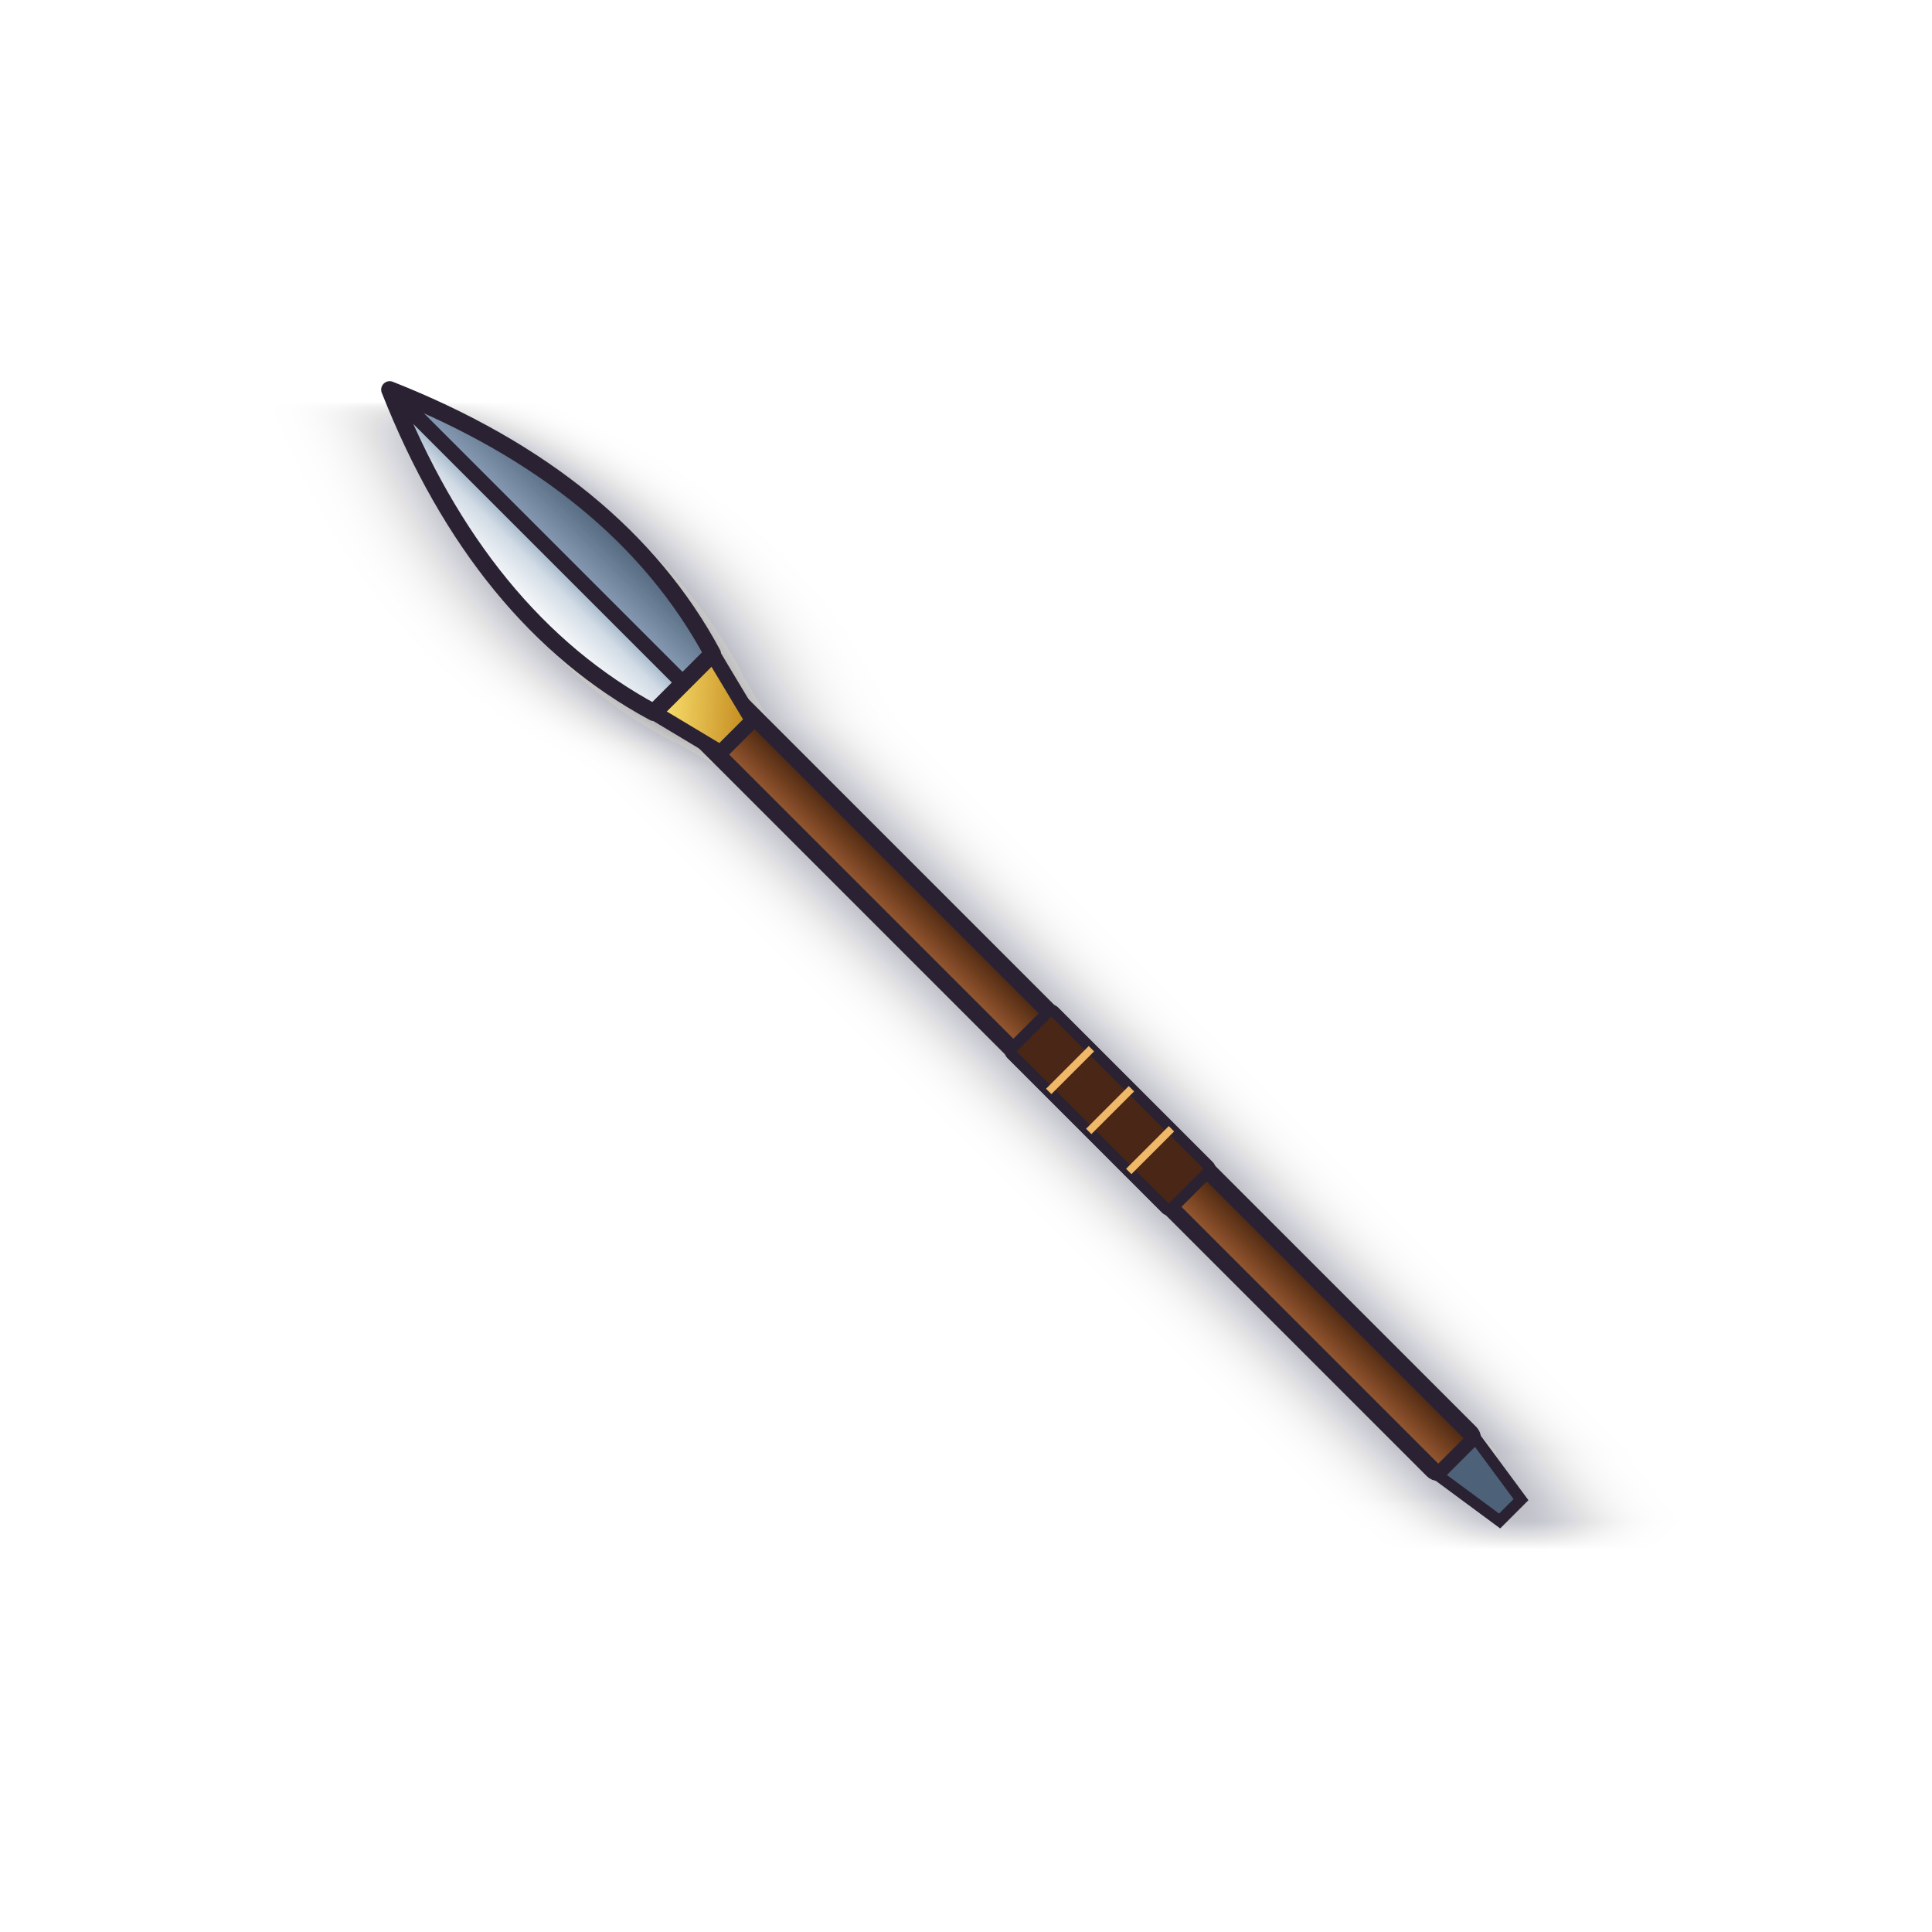
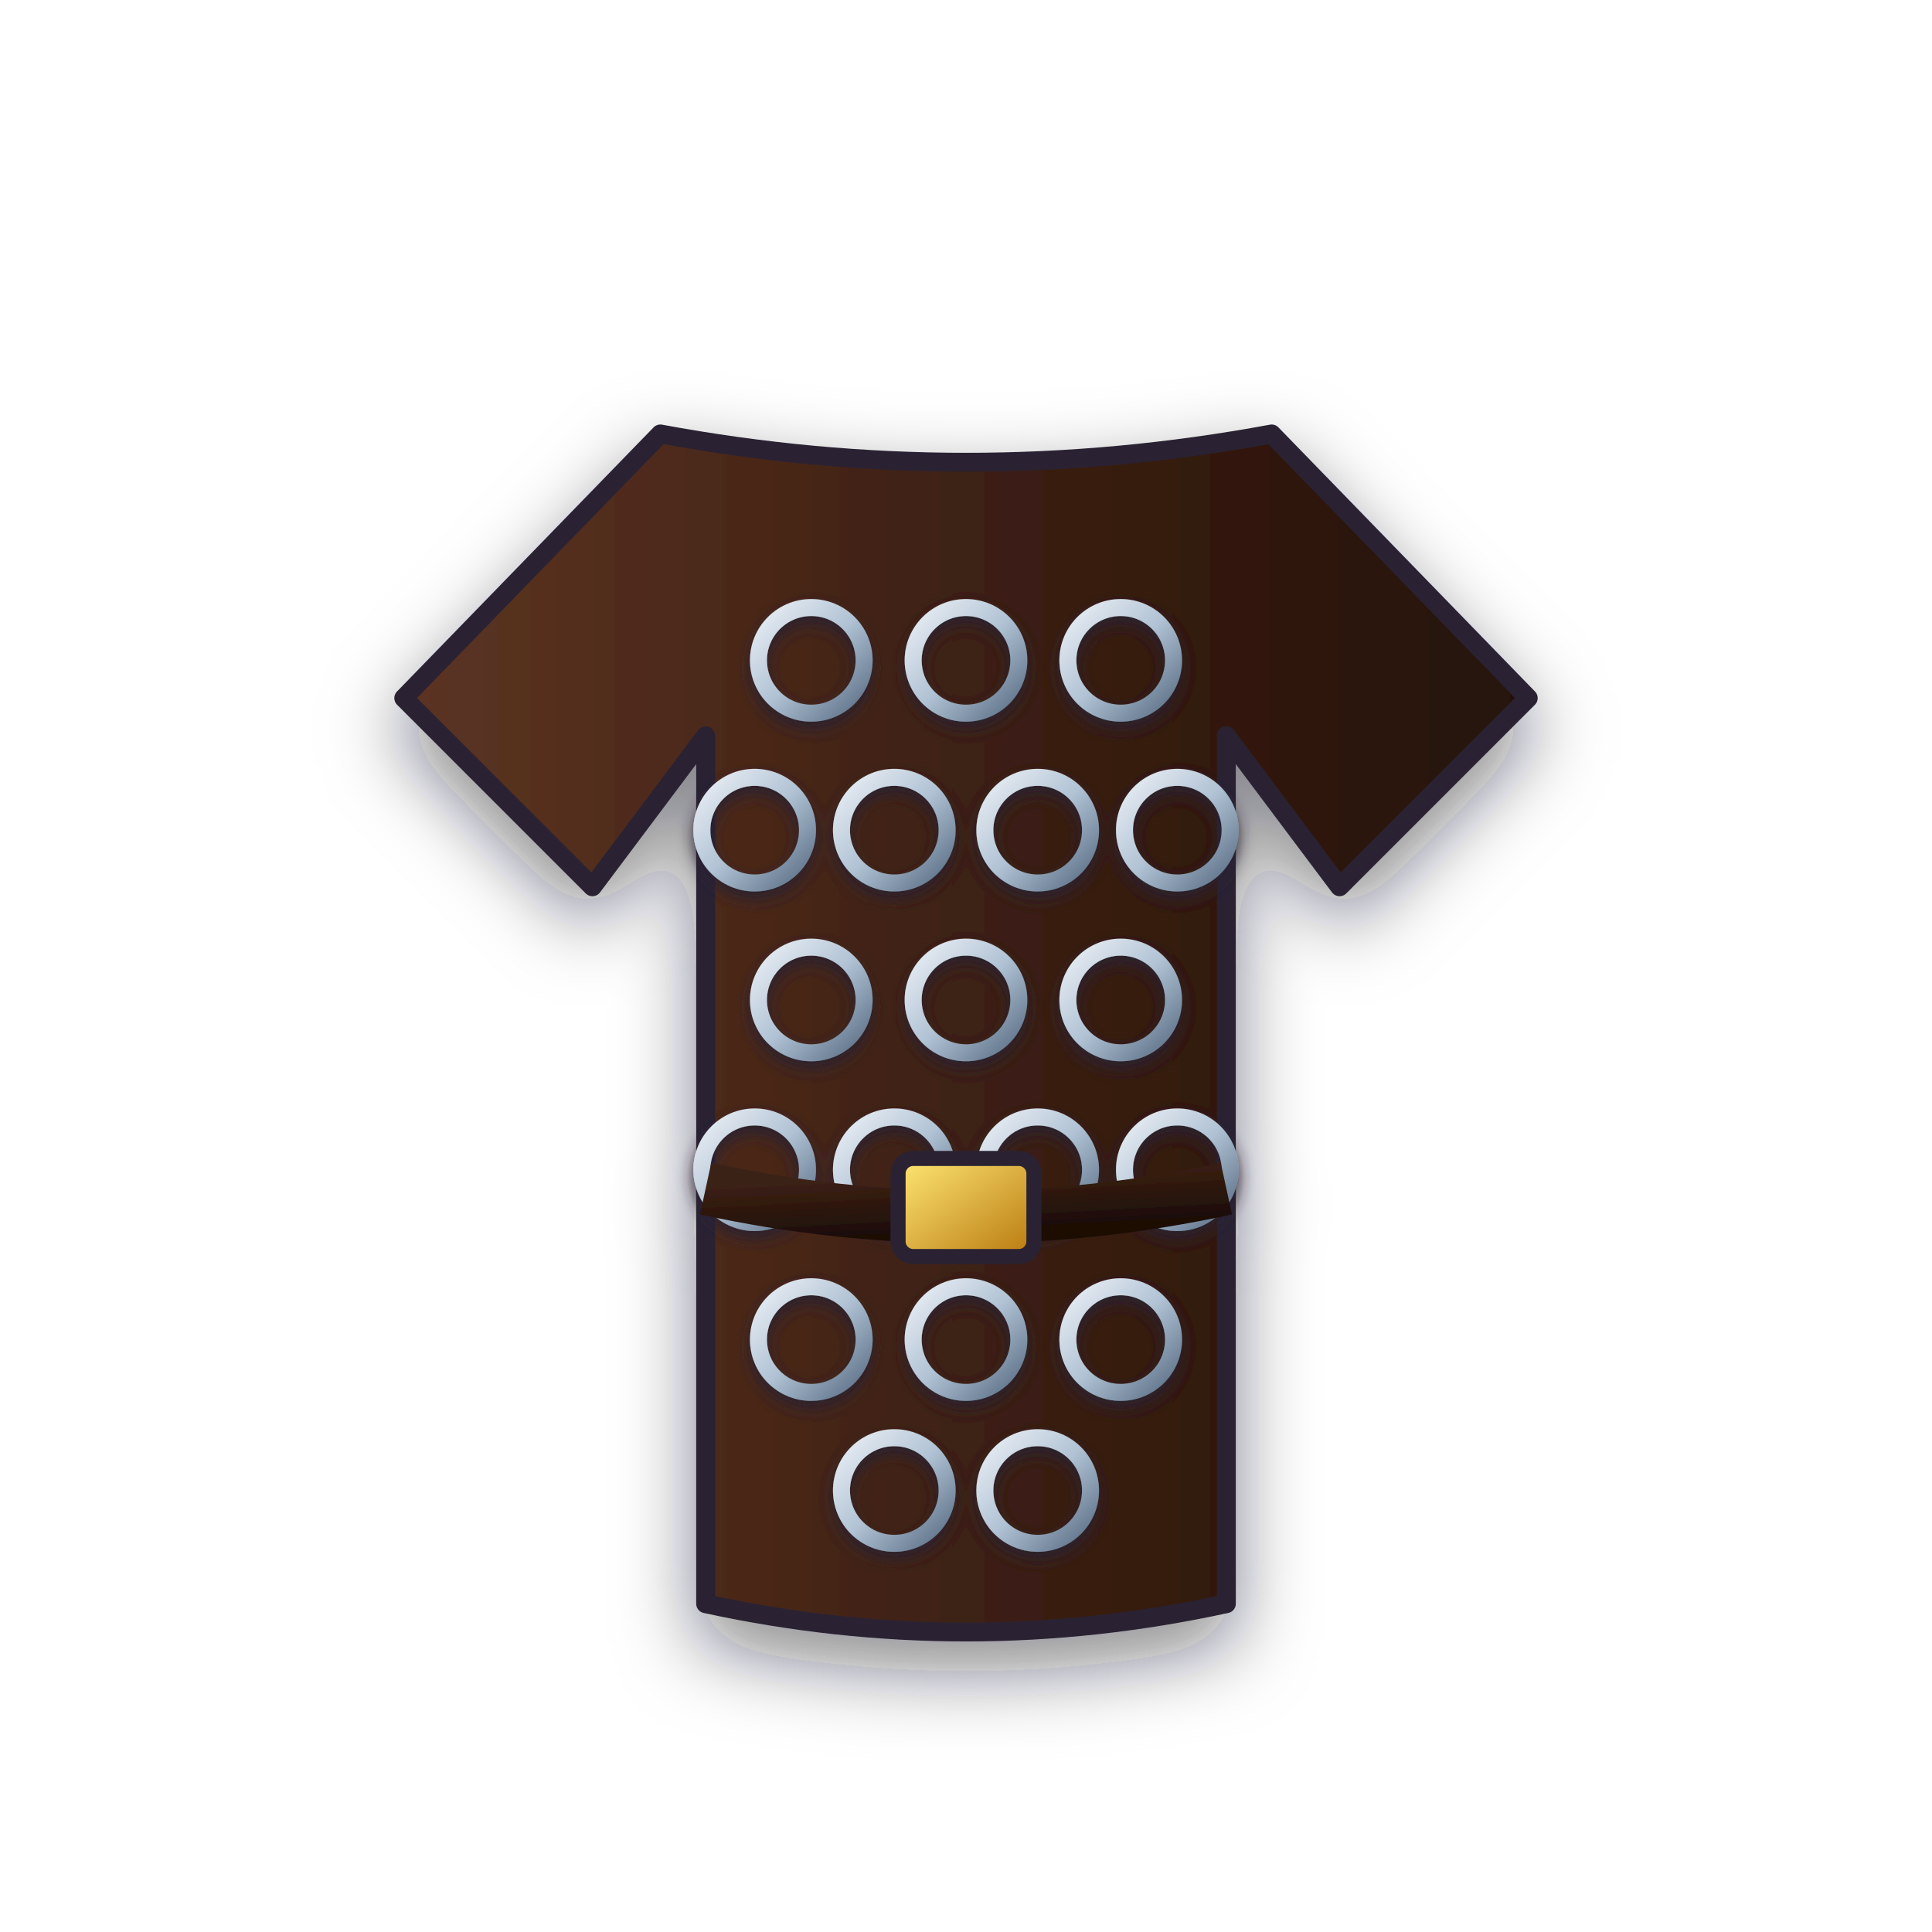
<svg xmlns="http://www.w3.org/2000/svg" viewBox="0 0 512 512" width="100%" height="100%">
  <defs>
    <filter id="drop-shadow" x="-20%" y="-20%" width="140%" height="140%">
      <feDropShadow dx="0" dy="8" stdDeviation="10" flood-color="#120c1f" flood-opacity="0.5" />
    </filter>
    <filter id="glow-purple" x="-20%" y="-20%" width="140%" height="140%">
      <feGaussianBlur stdDeviation="6" result="blur" />
      <feComposite in="SourceGraphic" in2="blur" operator="over" />
    </filter>
    <linearGradient id="blade-light" x1="0%" y1="0%" x2="100%" y2="0%">
      <stop offset="0%" stop-color="#ffffff" />
      <stop offset="65%" stop-color="#d1dbe5" />
      <stop offset="100%" stop-color="#99aec4" />
    </linearGradient>
    <linearGradient id="blade-dark" x1="0%" y1="0%" x2="100%" y2="0%">
      <stop offset="0%" stop-color="#8ba0b8" />
      <stop offset="100%" stop-color="#4e6278" />
    </linearGradient>
    <linearGradient id="gold-grad" x1="0%" y1="0%" x2="100%" y2="100%">
      <stop offset="0%" stop-color="#fff176" />
      <stop offset="50%" stop-color="#f5b324" />
      <stop offset="100%" stop-color="#945f21" />
    </linearGradient>
    <linearGradient id="brass-grad" x1="0%" y1="0%" x2="100%" y2="100%">
      <stop offset="0%" stop-color="#ffe875" />
      <stop offset="100%" stop-color="#b8780e" />
    </linearGradient>
    <linearGradient id="wood-grad" x1="0%" y1="0%" x2="100%" y2="0%">
      <stop offset="0%" stop-color="#a06037" />
      <stop offset="50%" stop-color="#734020" />
      <stop offset="100%" stop-color="#42220f" />
    </linearGradient>
    <linearGradient id="leather-grad" x1="0%" y1="0%" x2="100%" y2="0%">
      <stop offset="0%" stop-color="#5c3422" />
      <stop offset="50%" stop-color="#3d2013" />
      <stop offset="100%" stop-color="#241108" />
    </linearGradient>
    <linearGradient id="leather-light" x1="0%" y1="0%" x2="100%" y2="100%">
      <stop offset="0%" stop-color="#8a5238" />
      <stop offset="100%" stop-color="#5c3422" />
    </linearGradient>
    <linearGradient id="leather-dark" x1="0%" y1="0%" x2="100%" y2="100%">
      <stop offset="0%" stop-color="#3b2014" />
      <stop offset="100%" stop-color="#1c0d06" />
    </linearGradient>
    <linearGradient id="cloth-grad" x1="0%" y1="0%" x2="100%" y2="100%">
      <stop offset="0%" stop-color="#d9b88f" />
      <stop offset="50%" stop-color="#ab875a" />
      <stop offset="100%" stop-color="#6e502c" />
    </linearGradient>
    <linearGradient id="fur-grad" x1="0%" y1="0%" x2="100%" y2="100%">
      <stop offset="0%" stop-color="#e0d7cd" />
      <stop offset="60%" stop-color="#998777" />
      <stop offset="100%" stop-color="#4d4136" />
    </linearGradient>
    <linearGradient id="poison-grad" x1="0%" y1="0%" x2="100%" y2="100%">
      <stop offset="0%" stop-color="#76ff03" />
      <stop offset="100%" stop-color="#33691e" />
    </linearGradient>
    <linearGradient id="ribbon-grad" x1="0%" y1="0%" x2="100%" y2="100%">
      <stop offset="0%" stop-color="#ff4d4d" />
      <stop offset="70%" stop-color="#cc1133" />
      <stop offset="100%" stop-color="#7a001e" />
    </linearGradient>
    <radialGradient id="liquid-red" cx="40%" cy="40%" r="60%">
      <stop offset="0%" stop-color="#ff6b8b" />
      <stop offset="50%" stop-color="#ff1a40" />
      <stop offset="90%" stop-color="#b30024" />
      <stop offset="100%" stop-color="#660012" />
    </radialGradient>
    <radialGradient id="liquid-ruby" cx="45%" cy="40%" r="55%">
      <stop offset="0%" stop-color="#ffffff" />
      <stop offset="25%" stop-color="#ff758c" />
      <stop offset="60%" stop-color="#ff1244" />
      <stop offset="90%" stop-color="#990022" />
      <stop offset="100%" stop-color="#4a000f" />
    </radialGradient>
    <radialGradient id="fire-liquid" cx="50%" cy="60%" r="55%">
      <stop offset="0%" stop-color="#fff59d" />
      <stop offset="35%" stop-color="#ffb74d" />
      <stop offset="70%" stop-color="#ff5722" />
      <stop offset="100%" stop-color="#b71c1c" />
    </radialGradient>
    <linearGradient id="glass-shine" x1="0%" y1="0%" x2="100%" y2="100%">
      <stop offset="0%" stop-color="#ffffff" stop-opacity="0.8" />
      <stop offset="30%" stop-color="#ffffff" stop-opacity="0.3" />
      <stop offset="100%" stop-color="#ffffff" stop-opacity="0.0" />
    </linearGradient>
    <linearGradient id="cork-grad" x1="0%" y1="0%" x2="100%" y2="100%">
      <stop offset="0%" stop-color="#c9915c" />
      <stop offset="100%" stop-color="#7a4e28" />
    </linearGradient>
    <linearGradient id="parchment" x1="0%" y1="0%" x2="100%" y2="100%">
      <stop offset="0%" stop-color="#fff9d9" />
      <stop offset="60%" stop-color="#ebd89b" />
      <stop offset="100%" stop-color="#c4af6e" />
    </linearGradient>
    <linearGradient id="parchment-dark" x1="0%" y1="0%" x2="100%" y2="100%">
      <stop offset="0%" stop-color="#b8a15c" />
      <stop offset="100%" stop-color="#786328" />
    </linearGradient>
    <linearGradient id="steel-rim" x1="0%" y1="0%" x2="100%" y2="100%">
      <stop offset="0%" stop-color="#eaeff5" />
      <stop offset="50%" stop-color="#b0c2d4" />
      <stop offset="100%" stop-color="#5a6e85" />
    </linearGradient>
    <linearGradient id="shield-field-left" x1="0%" y1="0%" x2="100%" y2="100%">
      <stop offset="0%" stop-color="#2a52be" />
      <stop offset="100%" stop-color="#142866" />
    </linearGradient>
    <linearGradient id="shield-field-right" x1="0%" y1="0%" x2="100%" y2="100%">
      <stop offset="0%" stop-color="#d93838" />
      <stop offset="100%" stop-color="#731414" />
    </linearGradient>
    <linearGradient id="horn-grad" x1="0%" y1="0%" x2="100%" y2="100%">
      <stop offset="0%" stop-color="#f5e6d3" />
      <stop offset="100%" stop-color="#8a735c" />
    </linearGradient>
    <linearGradient id="feather-grad" x1="0%" y1="0%" x2="100%" y2="100%">
      <stop offset="0%" stop-color="#ff5252" />
      <stop offset="100%" stop-color="#880e4f" />
    </linearGradient>
  </defs>
-   <g filter="url(#drop-shadow)" transform="rotate(-45 256 256)">
-     <rect x="249" y="160" width="14" height="280" rx="2" fill="url(#wood-grad)" stroke="#2a2333" stroke-width="4.5" />
-     <polygon points="249,440 263,440 260,460 252,460" fill="#4e6278" stroke="#2a2333" stroke-width="3" />
-     <g fill="#4a2818" stroke="#2a2333" stroke-width="3">
-       <rect x="248" y="280" width="16" height="60" rx="1" />
-       <line x1="248" y1="295" x2="264" y2="295" stroke="#f0b869" stroke-width="2" />
-       <line x1="248" y1="310" x2="264" y2="310" stroke="#f0b869" stroke-width="2" />
-       <line x1="248" y1="325" x2="264" y2="325" stroke="#f0b869" stroke-width="2" />
+   <g filter="url(#drop-shadow)">
+     <path d="M 175,115 Q 256,130 337,115 L 405,185 L 355,235 L 325,195 L 325,425 Q 256,440 187,425 L 187,195 L 157,235 L 107,185 Z" fill="url(#leather-grad)" stroke="#2a2333" stroke-width="5" stroke-linejoin="round" />
+     <g fill="none" stroke="url(#steel-rim)" stroke-width="4.5" filter="drop-shadow(0px 2px 2px #2a2333)">
+       <circle cx="215" cy="175" r="14" />
+       <circle cx="256" cy="175" r="14" />
+       <circle cx="297" cy="175" r="14" />
+       <circle cx="200" cy="220" r="14" />
+       <circle cx="237" cy="220" r="14" />
+       <circle cx="275" cy="220" r="14" />
+       <circle cx="312" cy="220" r="14" />
+       <circle cx="215" cy="265" r="14" />
+       <circle cx="256" cy="265" r="14" />
+       <circle cx="297" cy="265" r="14" />
+       <circle cx="200" cy="310" r="14" />
+       <circle cx="237" cy="310" r="14" />
+       <circle cx="275" cy="310" r="14" />
+       <circle cx="312" cy="310" r="14" />
+       <circle cx="215" cy="355" r="14" />
+       <circle cx="256" cy="355" r="14" />
+       <circle cx="297" cy="355" r="14" />
+       <circle cx="237" cy="395" r="14" />
+       <circle cx="275" cy="395" r="14" />
    </g>
-     <polygon points="245,150 267,150 262,170 250,170" fill="url(#brass-grad)" stroke="#2a2333" stroke-width="4" />
-     <path d="M 256,40 Q 230,100 245,150 L 256,150 Z" fill="url(#blade-light)" />
-     <path d="M 256,40 Q 282,100 267,150 L 256,150 Z" fill="url(#blade-dark)" />
-     <line x1="256" y1="45" x2="256" y2="150" stroke="#2a2333" stroke-width="4" />
-     <path d="M 256,40 Q 230,100 245,150 L 267,150 Q 282,100 256,40 Z" fill="none" stroke="#2a2333" stroke-width="4.5" stroke-linejoin="round" />
+     <path d="M 187,315 Q 256,330 325,315" stroke="url(#leather-dark)" stroke-width="14" fill="none" />
+     <rect x="238" y="307" width="36" height="26" rx="4" fill="url(#brass-grad)" stroke="#2a2333" stroke-width="4" />
  </g>
</svg>
